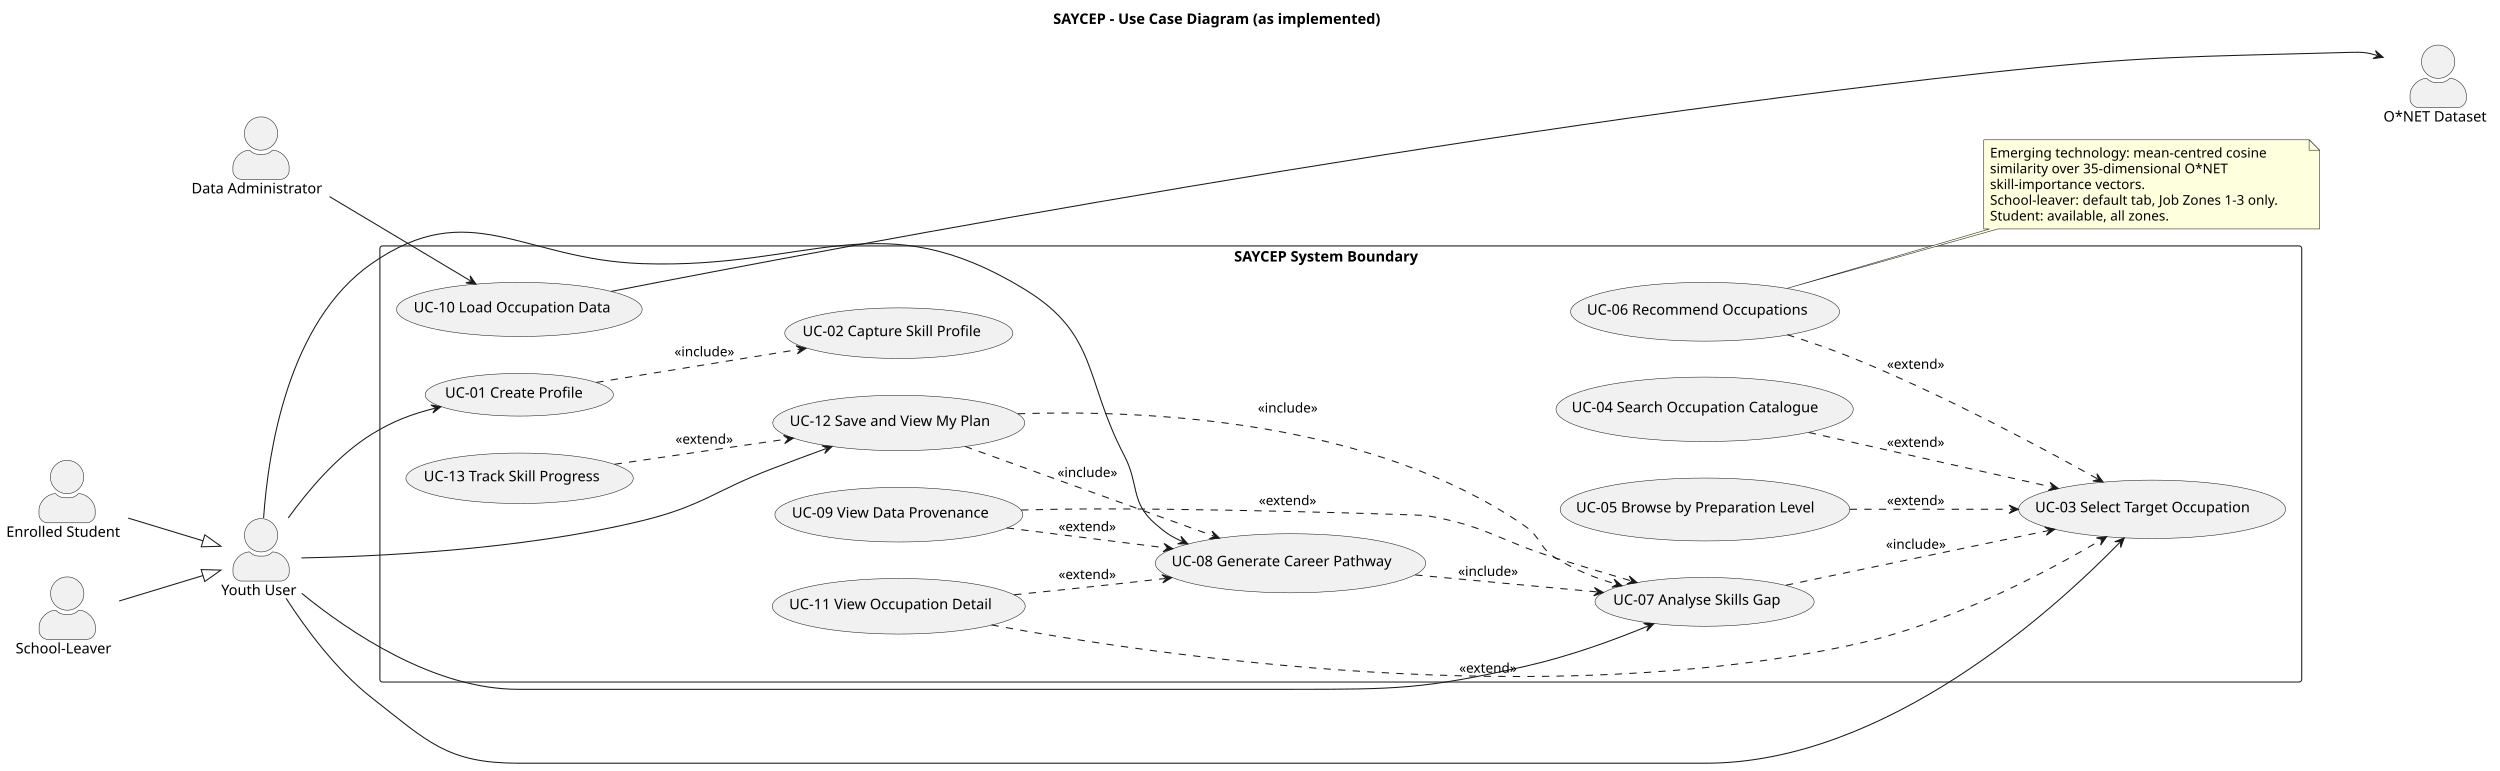
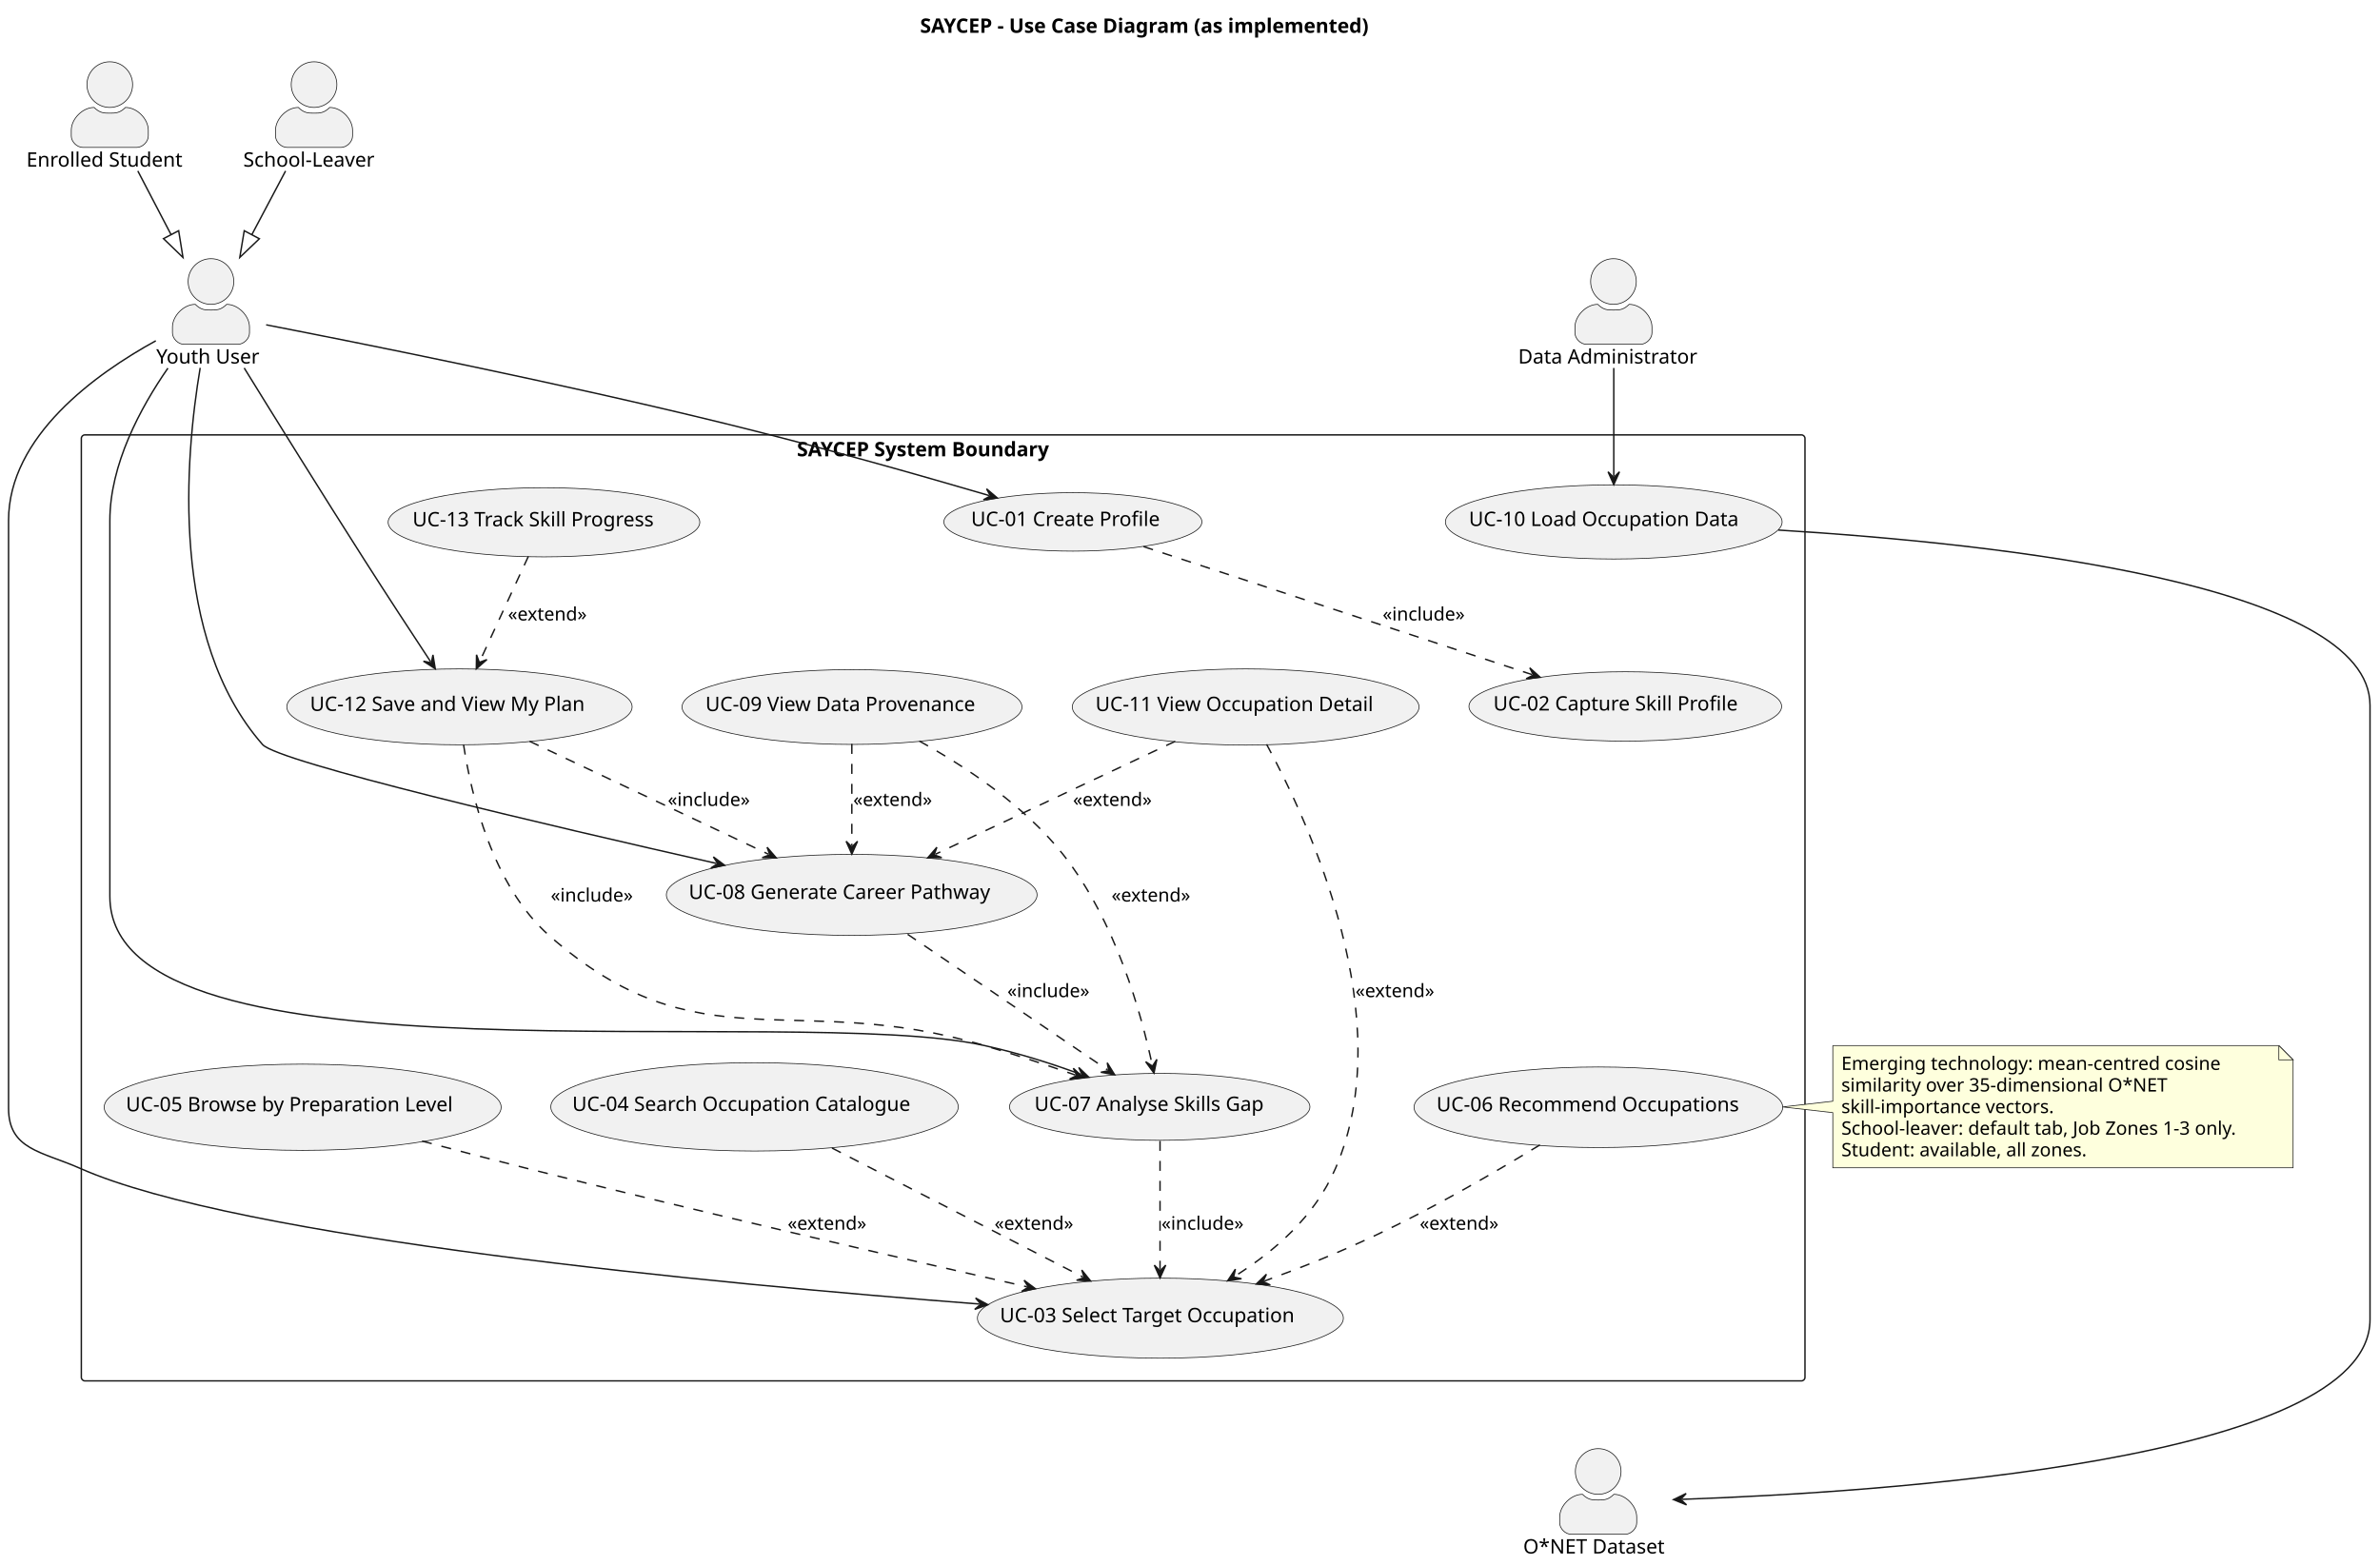
- <svg xmlns="http://www.w3.org/2000/svg" contentStyleType="text/css" height="740px" preserveAspectRatio="none" style="width:2402px;height:740px;background:#FFFFFF;" version="1.1" viewBox="0 0 2402 740" width="2402px" zoomAndPan="magnify">
+ <svg xmlns="http://www.w3.org/2000/svg" contentStyleType="text/css" height="1097px" preserveAspectRatio="none" style="width:1668px;height:1097px;background:#FFFFFF;" version="1.1" viewBox="0 0 1668 1097" width="1668px" zoomAndPan="magnify">
  <defs />
  <g>
-     <text fill="#000000" font-family="sans-serif" font-size="14" font-weight="bold" lengthAdjust="spacing" textLength="364.321" x="1011.921" y="22.995">SAYCEP - Use Case Diagram (as implemented)</text>
+     <text fill="#000000" font-family="sans-serif" font-size="14" font-weight="bold" lengthAdjust="spacing" textLength="364.321" x="644.839" y="22.995">SAYCEP - Use Case Diagram (as implemented)</text>
    <g id="cluster_SAYCEP System Boundary">
-       <rect fill="none" height="419" rx="2.5" ry="2.5" style="stroke:#181818;stroke-width:1.0;" width="1846.5" x="365" y="236.297" />
-       <text fill="#000000" font-family="sans-serif" font-size="14" font-weight="bold" lengthAdjust="spacing" textLength="204.941" x="1185.779" y="251.292">SAYCEP System Boundary</text>
+       <rect fill="none" height="663" rx="2.5" ry="2.5" style="stroke:#181818;stroke-width:1.0;" width="1208" x="57" y="304.797" />
+       <text fill="#000000" font-family="sans-serif" font-size="14" font-weight="bold" lengthAdjust="spacing" textLength="204.941" x="558.529" y="319.792">SAYCEP System Boundary</text>
    </g>
    <g id="elem_UC1">
-       <ellipse cx="498.924" cy="379.282" fill="#F1F1F1" rx="90.424" ry="20.485" style="stroke:#181818;stroke-width:0.5;" />
-       <text fill="#000000" font-family="sans-serif" font-size="14" lengthAdjust="spacing" textLength="142.7" x="427.574" y="382.128">UC-01 Create Profile</text>
+       <ellipse cx="751.924" cy="365.782" fill="#F1F1F1" rx="90.424" ry="20.485" style="stroke:#181818;stroke-width:0.5;" />
+       <text fill="#000000" font-family="sans-serif" font-size="14" lengthAdjust="spacing" textLength="142.7" x="680.574" y="368.628">UC-01 Create Profile</text>
    </g>
    <g id="elem_UC2">
-       <ellipse cx="863.575" cy="320.112" fill="#F1F1F1" rx="109.575" ry="24.315" style="stroke:#181818;stroke-width:0.5;" />
-       <text fill="#000000" font-family="sans-serif" font-size="14" lengthAdjust="spacing" textLength="184.96" x="771.095" y="322.959">UC-02 Capture Skill Profile</text>
+       <ellipse cx="1139.075" cy="495.112" fill="#F1F1F1" rx="109.575" ry="24.315" style="stroke:#181818;stroke-width:0.5;" />
+       <text fill="#000000" font-family="sans-serif" font-size="14" lengthAdjust="spacing" textLength="184.96" x="1046.595" y="497.959">UC-02 Capture Skill Profile</text>
    </g>
    <g id="elem_UC3">
-       <ellipse cx="2067.749" cy="489.347" fill="#F1F1F1" rx="128.249" ry="28.05" style="stroke:#181818;stroke-width:0.5;" />
-       <text fill="#000000" font-family="sans-serif" font-size="14" lengthAdjust="spacing" textLength="224.875" x="1955.312" y="492.193">UC-03 Select Target Occupation</text>
+       <ellipse cx="813.249" cy="923.847" fill="#F1F1F1" rx="128.249" ry="28.05" style="stroke:#181818;stroke-width:0.5;" />
+       <text fill="#000000" font-family="sans-serif" font-size="14" lengthAdjust="spacing" textLength="224.875" x="700.812" y="926.693">UC-03 Select Target Occupation</text>
    </g>
    <g id="elem_UC4">
-       <ellipse cx="1637.801" cy="393.257" fill="#F1F1F1" rx="142.801" ry="30.96" style="stroke:#181818;stroke-width:0.5;" />
-       <text fill="#000000" font-family="sans-serif" font-size="14" lengthAdjust="spacing" textLength="255.466" x="1510.068" y="396.104">UC-04 Search Occupation Catalogue</text>
+       <ellipse cx="528.801" cy="775.757" fill="#F1F1F1" rx="142.801" ry="30.96" style="stroke:#181818;stroke-width:0.5;" />
+       <text fill="#000000" font-family="sans-serif" font-size="14" lengthAdjust="spacing" textLength="255.466" x="401.068" y="778.604">UC-04 Search Occupation Catalogue</text>
    </g>
    <g id="elem_UC5">
-       <ellipse cx="1638.128" cy="489.522" fill="#F1F1F1" rx="139.128" ry="30.226" style="stroke:#181818;stroke-width:0.5;" />
-       <text fill="#000000" font-family="sans-serif" font-size="14" lengthAdjust="spacing" textLength="247.775" x="1514.24" y="492.369">UC-05 Browse by Preparation Level</text>
+       <ellipse cx="212.128" cy="776.022" fill="#F1F1F1" rx="139.128" ry="30.226" style="stroke:#181818;stroke-width:0.5;" />
+       <text fill="#000000" font-family="sans-serif" font-size="14" lengthAdjust="spacing" textLength="247.775" x="88.24" y="778.869">UC-05 Browse by Preparation Level</text>
    </g>
    <g id="elem_UC6">
-       <ellipse cx="1638.21" cy="299.539" fill="#F1F1F1" rx="129.21" ry="28.242" style="stroke:#181818;stroke-width:0.5;" />
-       <text fill="#000000" font-family="sans-serif" font-size="14" lengthAdjust="spacing" textLength="226.905" x="1524.757" y="302.385">UC-06 Recommend Occupations</text>
+       <ellipse cx="1120.21" cy="776.039" fill="#F1F1F1" rx="129.21" ry="28.242" style="stroke:#181818;stroke-width:0.5;" />
+       <text fill="#000000" font-family="sans-serif" font-size="14" lengthAdjust="spacing" textLength="226.905" x="1006.757" y="778.885">UC-06 Recommend Occupations</text>
    </g>
    <g id="elem_UC7">
-       <ellipse cx="1637.776" cy="578.252" fill="#F1F1F1" rx="105.276" ry="23.455" style="stroke:#181818;stroke-width:0.5;" />
-       <text fill="#000000" font-family="sans-serif" font-size="14" lengthAdjust="spacing" textLength="175.622" x="1549.965" y="581.099">UC-07 Analyse Skills Gap</text>
+       <ellipse cx="812.776" cy="775.752" fill="#F1F1F1" rx="105.276" ry="23.455" style="stroke:#181818;stroke-width:0.5;" />
+       <text fill="#000000" font-family="sans-serif" font-size="14" lengthAdjust="spacing" textLength="175.622" x="724.965" y="778.599">UC-07 Analyse Skills Gap</text>
    </g>
    <g id="elem_UC8">
-       <ellipse cx="1239.925" cy="541.182" fill="#F1F1F1" rx="129.925" ry="28.385" style="stroke:#181818;stroke-width:0.5;" />
-       <text fill="#000000" font-family="sans-serif" font-size="14" lengthAdjust="spacing" textLength="228.416" x="1125.717" y="544.029">UC-08 Generate Career Pathway</text>
+       <ellipse cx="596.925" cy="627.182" fill="#F1F1F1" rx="129.925" ry="28.385" style="stroke:#181818;stroke-width:0.5;" />
+       <text fill="#000000" font-family="sans-serif" font-size="14" lengthAdjust="spacing" textLength="228.416" x="482.717" y="630.029">UC-08 Generate Career Pathway</text>
    </g>
    <g id="elem_UC9">
-       <ellipse cx="863.629" cy="494.523" fill="#F1F1F1" rx="119.129" ry="26.226" style="stroke:#181818;stroke-width:0.5;" />
-       <text fill="#000000" font-family="sans-serif" font-size="14" lengthAdjust="spacing" textLength="205.495" x="760.881" y="497.369">UC-09 View Data Provenance</text>
+       <ellipse cx="597.129" cy="495.523" fill="#F1F1F1" rx="119.129" ry="26.226" style="stroke:#181818;stroke-width:0.5;" />
+       <text fill="#000000" font-family="sans-serif" font-size="14" lengthAdjust="spacing" textLength="205.495" x="494.382" y="498.369">UC-09 View Data Provenance</text>
    </g>
    <g id="elem_UC10">
-       <ellipse cx="498.994" cy="297.296" fill="#F1F1F1" rx="117.994" ry="25.999" style="stroke:#181818;stroke-width:0.5;" />
-       <text fill="#000000" font-family="sans-serif" font-size="14" lengthAdjust="spacing" textLength="203.068" x="397.459" y="300.142">UC-10 Load Occupation Data</text>
+       <ellipse cx="1130.994" cy="365.796" fill="#F1F1F1" rx="117.994" ry="25.999" style="stroke:#181818;stroke-width:0.5;" />
+       <text fill="#000000" font-family="sans-serif" font-size="14" lengthAdjust="spacing" textLength="203.068" x="1029.459" y="368.642">UC-10 Load Occupation Data</text>
    </g>
    <g id="elem_UC11">
-       <ellipse cx="863.514" cy="582.5" fill="#F1F1F1" rx="121.514" ry="26.703" style="stroke:#181818;stroke-width:0.5;" />
-       <text fill="#000000" font-family="sans-serif" font-size="14" lengthAdjust="spacing" textLength="210.581" x="758.223" y="585.346">UC-11 View Occupation Detail</text>
+       <ellipse cx="873.014" cy="495.5" fill="#F1F1F1" rx="121.514" ry="26.703" style="stroke:#181818;stroke-width:0.5;" />
+       <text fill="#000000" font-family="sans-serif" font-size="14" lengthAdjust="spacing" textLength="210.581" x="767.723" y="498.346">UC-11 View Occupation Detail</text>
    </g>
    <g id="elem_UC12">
-       <ellipse cx="863.516" cy="406.4" fill="#F1F1F1" rx="121.016" ry="26.603" style="stroke:#181818;stroke-width:0.5;" />
-       <text fill="#000000" font-family="sans-serif" font-size="14" lengthAdjust="spacing" textLength="209.522" x="758.756" y="409.247">UC-12 Save and View My Plan</text>
+       <ellipse cx="322.016" cy="495.4" fill="#F1F1F1" rx="121.016" ry="26.603" style="stroke:#181818;stroke-width:0.5;" />
+       <text fill="#000000" font-family="sans-serif" font-size="14" lengthAdjust="spacing" textLength="209.522" x="217.256" y="498.247">UC-12 Save and View My Plan</text>
    </g>
    <g id="elem_UC13">
-       <ellipse cx="499.224" cy="459.542" fill="#F1F1F1" rx="109.225" ry="24.245" style="stroke:#181818;stroke-width:0.5;" />
-       <text fill="#000000" font-family="sans-serif" font-size="14" lengthAdjust="spacing" textLength="184.201" x="407.124" y="462.389">UC-13 Track Skill Progress</text>
+       <ellipse cx="381.224" cy="366.042" fill="#F1F1F1" rx="109.225" ry="24.245" style="stroke:#181818;stroke-width:0.5;" />
+       <text fill="#000000" font-family="sans-serif" font-size="14" lengthAdjust="spacing" textLength="184.201" x="289.124" y="368.889">UC-13 Track Skill Progress</text>
    </g>
    <g id="elem_User">
-       <ellipse cx="250.856" cy="514.297" fill="#F1F1F1" rx="16" ry="16" style="stroke:#181818;stroke-width:0.5;" />
-       <path d="M250.856,534.297 C254.856,534.297 257.856,534.297 261.856,530.297 C269.856,530.297 277.856,538.297 277.856,546.297 L277.856,550.297 C277.856,554.297 273.856,558.297 269.856,558.297 L231.856,558.297 C227.856,558.297 223.856,554.297 223.856,550.297 L223.856,546.297 C223.856,538.297 231.856,530.297 239.856,530.297 C243.856,534.297 246.856,534.297 250.856,534.297 " fill="#F1F1F1" style="stroke:#181818;stroke-width:0.5;" />
-       <text fill="#000000" font-family="sans-serif" font-size="14" lengthAdjust="spacing" textLength="76.713" x="212.5" y="571.792">Youth User</text>
+       <ellipse cx="147.856" cy="197.297" fill="#F1F1F1" rx="16" ry="16" style="stroke:#181818;stroke-width:0.5;" />
+       <path d="M147.856,217.297 C151.856,217.297 154.856,217.297 158.856,213.297 C166.856,213.297 174.856,221.297 174.856,229.297 L174.856,233.297 C174.856,237.297 170.856,241.297 166.856,241.297 L128.856,241.297 C124.856,241.297 120.856,237.297 120.856,233.297 L120.856,229.297 C120.856,221.297 128.856,213.297 136.856,213.297 C140.856,217.297 143.856,217.297 147.856,217.297 " fill="#F1F1F1" style="stroke:#181818;stroke-width:0.5;" />
+       <text fill="#000000" font-family="sans-serif" font-size="14" lengthAdjust="spacing" textLength="76.713" x="109.5" y="254.792">Youth User</text>
    </g>
    <g id="elem_Student">
-       <ellipse cx="64.44" cy="458.297" fill="#F1F1F1" rx="16" ry="16" style="stroke:#181818;stroke-width:0.5;" />
-       <path d="M64.44,478.297 C68.44,478.297 71.44,478.297 75.44,474.297 C83.44,474.297 91.44,482.297 91.44,490.297 L91.44,494.297 C91.44,498.297 87.44,502.297 83.44,502.297 L45.44,502.297 C41.44,502.297 37.44,498.297 37.44,494.297 L37.44,490.297 C37.44,482.297 45.44,474.297 53.44,474.297 C57.44,478.297 60.44,478.297 64.44,478.297 " fill="#F1F1F1" style="stroke:#181818;stroke-width:0.5;" />
-       <text fill="#000000" font-family="sans-serif" font-size="14" lengthAdjust="spacing" textLength="116.881" x="6" y="515.792">Enrolled Student</text>
+       <ellipse cx="76.94" cy="59.297" fill="#F1F1F1" rx="16" ry="16" style="stroke:#181818;stroke-width:0.5;" />
+       <path d="M76.94,79.297 C80.94,79.297 83.94,79.297 87.94,75.297 C95.94,75.297 103.94,83.297 103.94,91.297 L103.94,95.297 C103.94,99.297 99.94,103.297 95.94,103.297 L57.94,103.297 C53.94,103.297 49.94,99.297 49.94,95.297 L49.94,91.297 C49.94,83.297 57.94,75.297 65.94,75.297 C69.94,79.297 72.94,79.297 76.94,79.297 " fill="#F1F1F1" style="stroke:#181818;stroke-width:0.5;" />
+       <text fill="#000000" font-family="sans-serif" font-size="14" lengthAdjust="spacing" textLength="116.881" x="18.5" y="116.792">Enrolled Student</text>
    </g>
    <g id="elem_Leaver">
-       <ellipse cx="64.588" cy="570.297" fill="#F1F1F1" rx="16" ry="16" style="stroke:#181818;stroke-width:0.5;" />
-       <path d="M64.588,590.297 C68.588,590.297 71.588,590.297 75.588,586.297 C83.588,586.297 91.588,594.297 91.588,602.297 L91.588,606.297 C91.588,610.297 87.588,614.297 83.588,614.297 L45.588,614.297 C41.588,614.297 37.588,610.297 37.588,606.297 L37.588,602.297 C37.588,594.297 45.588,586.297 53.588,586.297 C57.588,590.297 60.588,590.297 64.588,590.297 " fill="#F1F1F1" style="stroke:#181818;stroke-width:0.5;" />
-       <text fill="#000000" font-family="sans-serif" font-size="14" lengthAdjust="spacing" textLength="99.176" x="15" y="627.792">School-Leaver</text>
+       <ellipse cx="220.088" cy="59.297" fill="#F1F1F1" rx="16" ry="16" style="stroke:#181818;stroke-width:0.5;" />
+       <path d="M220.088,79.297 C224.088,79.297 227.088,79.297 231.088,75.297 C239.088,75.297 247.088,83.297 247.088,91.297 L247.088,95.297 C247.088,99.297 243.088,103.297 239.088,103.297 L201.088,103.297 C197.088,103.297 193.088,99.297 193.088,95.297 L193.088,91.297 C193.088,83.297 201.088,75.297 209.088,75.297 C213.088,79.297 216.088,79.297 220.088,79.297 " fill="#F1F1F1" style="stroke:#181818;stroke-width:0.5;" />
+       <text fill="#000000" font-family="sans-serif" font-size="14" lengthAdjust="spacing" textLength="99.176" x="170.5" y="116.792">School-Leaver</text>
    </g>
    <g id="elem_Admin">
-       <ellipse cx="250.78" cy="128.297" fill="#F1F1F1" rx="16" ry="16" style="stroke:#181818;stroke-width:0.5;" />
-       <path d="M250.78,148.297 C254.78,148.297 257.78,148.297 261.78,144.297 C269.78,144.297 277.78,152.297 277.78,160.297 L277.78,164.297 C277.78,168.297 273.78,172.297 269.78,172.297 L231.78,172.297 C227.78,172.297 223.78,168.297 223.78,164.297 L223.78,160.297 C223.78,152.297 231.78,144.297 239.78,144.297 C243.78,148.297 246.78,148.297 250.78,148.297 " fill="#F1F1F1" style="stroke:#181818;stroke-width:0.5;" />
-       <text fill="#000000" font-family="sans-serif" font-size="14" lengthAdjust="spacing" textLength="133.56" x="184" y="185.792">Data Administrator</text>
+       <ellipse cx="1130.78" cy="197.297" fill="#F1F1F1" rx="16" ry="16" style="stroke:#181818;stroke-width:0.5;" />
+       <path d="M1130.78,217.297 C1134.78,217.297 1137.78,217.297 1141.78,213.297 C1149.78,213.297 1157.78,221.297 1157.78,229.297 L1157.78,233.297 C1157.78,237.297 1153.78,241.297 1149.78,241.297 L1111.78,241.297 C1107.78,241.297 1103.78,237.297 1103.78,233.297 L1103.78,229.297 C1103.78,221.297 1111.78,213.297 1119.78,213.297 C1123.78,217.297 1126.78,217.297 1130.78,217.297 " fill="#F1F1F1" style="stroke:#181818;stroke-width:0.5;" />
+       <text fill="#000000" font-family="sans-serif" font-size="14" lengthAdjust="spacing" textLength="133.56" x="1064" y="254.792">Data Administrator</text>
    </g>
    <g id="elem_ONET">
-       <ellipse cx="2342.582" cy="59.297" fill="#F1F1F1" rx="16" ry="16" style="stroke:#181818;stroke-width:0.5;" />
-       <path d="M2342.582,79.297 C2346.582,79.297 2349.582,79.297 2353.582,75.297 C2361.582,75.297 2369.582,83.297 2369.582,91.297 L2369.582,95.297 C2369.582,99.297 2365.582,103.297 2361.582,103.297 L2323.582,103.297 C2319.582,103.297 2315.582,99.297 2315.582,95.297 L2315.582,91.297 C2315.582,83.297 2323.582,75.297 2331.582,75.297 C2335.582,79.297 2338.582,79.297 2342.582,79.297 " fill="#F1F1F1" style="stroke:#181818;stroke-width:0.5;" />
-       <text fill="#000000" font-family="sans-serif" font-size="14" lengthAdjust="spacing" textLength="105.164" x="2290" y="116.792">O*NET Dataset</text>
+       <ellipse cx="1120.082" cy="1031.297" fill="#F1F1F1" rx="16" ry="16" style="stroke:#181818;stroke-width:0.5;" />
+       <path d="M1120.082,1051.297 C1124.082,1051.297 1127.082,1051.297 1131.082,1047.297 C1139.082,1047.297 1147.082,1055.297 1147.082,1063.297 L1147.082,1067.297 C1147.082,1071.297 1143.082,1075.297 1139.082,1075.297 L1101.082,1075.297 C1097.082,1075.297 1093.082,1071.297 1093.082,1067.297 L1093.082,1063.297 C1093.082,1055.297 1101.082,1047.297 1109.082,1047.297 C1113.082,1051.297 1116.082,1051.297 1120.082,1051.297 " fill="#F1F1F1" style="stroke:#181818;stroke-width:0.5;" />
+       <text fill="#000000" font-family="sans-serif" font-size="14" lengthAdjust="spacing" textLength="105.164" x="1067.5" y="1088.792">O*NET Dataset</text>
    </g>
    <g id="elem_GMN45">
-       <path d="M1906,134.297 L1906,219.961 A0,0 0 0 0 1906,219.961 L1911.58,219.961 L1716.91,277.067 L1919.58,219.961 L2228.596,219.961 A0,0 0 0 0 2228.596,219.961 L2228.596,144.297 L2218.596,134.297 L1906,134.297 A0,0 0 0 0 1906,134.297 " fill="#FEFFDD" style="stroke:#181818;stroke-width:0.5;" />
-       <path d="M2218.596,134.297 L2218.596,144.297 L2228.596,144.297 L2218.596,134.297 " fill="#FEFFDD" style="stroke:#181818;stroke-width:0.5;" />
-       <text fill="#000000" font-family="sans-serif" font-size="13" lengthAdjust="spacing" textLength="284.896" x="1912" y="151.364">Emerging technology: mean-centred cosine</text>
-       <text fill="#000000" font-family="sans-serif" font-size="13" lengthAdjust="spacing" textLength="244.137" x="1912" y="166.497">similarity over 35-dimensional O*NET</text>
-       <text fill="#000000" font-family="sans-serif" font-size="13" lengthAdjust="spacing" textLength="160.374" x="1912" y="181.629">skill-importance vectors.</text>
-       <text fill="#000000" font-family="sans-serif" font-size="13" lengthAdjust="spacing" textLength="301.596" x="1912" y="196.762">School-leaver: default tab, Job Zones 1-3 only.</text>
-       <text fill="#000000" font-family="sans-serif" font-size="13" lengthAdjust="spacing" textLength="187.872" x="1912" y="211.895">Student: available, all zones.</text>
+       <path d="M1284.5,732.797 L1284.5,771.797 L1249.25,775.797 L1284.5,779.797 L1284.5,818.461 A0,0 0 0 0 1284.5,818.461 L1607.096,818.461 A0,0 0 0 0 1607.096,818.461 L1607.096,742.797 L1597.096,732.797 L1284.5,732.797 A0,0 0 0 0 1284.5,732.797 " fill="#FEFFDD" style="stroke:#181818;stroke-width:0.5;" />
+       <path d="M1597.096,732.797 L1597.096,742.797 L1607.096,742.797 L1597.096,732.797 " fill="#FEFFDD" style="stroke:#181818;stroke-width:0.5;" />
+       <text fill="#000000" font-family="sans-serif" font-size="13" lengthAdjust="spacing" textLength="284.896" x="1290.5" y="749.864">Emerging technology: mean-centred cosine</text>
+       <text fill="#000000" font-family="sans-serif" font-size="13" lengthAdjust="spacing" textLength="244.137" x="1290.5" y="764.997">similarity over 35-dimensional O*NET</text>
+       <text fill="#000000" font-family="sans-serif" font-size="13" lengthAdjust="spacing" textLength="160.374" x="1290.5" y="780.129">skill-importance vectors.</text>
+       <text fill="#000000" font-family="sans-serif" font-size="13" lengthAdjust="spacing" textLength="301.596" x="1290.5" y="795.262">School-leaver: default tab, Job Zones 1-3 only.</text>
+       <text fill="#000000" font-family="sans-serif" font-size="13" lengthAdjust="spacing" textLength="187.872" x="1290.5" y="810.395">Student: available, all zones.</text>
    </g>
    <g id="link_Student_User">
-       <path d="M123.12,497.787 C152.19,506.607 169.416,511.838 195.076,519.628 " fill="none" id="Student-to-User" style="stroke:#181818;stroke-width:1.0;" />
-       <polygon fill="none" points="212.3,524.857,196.819,513.887,193.333,525.369,212.3,524.857" style="stroke:#181818;stroke-width:1.0;" />
+       <path d="M96.59,119.817 C106.44,138.687 110.018,145.551 119.898,164.471 " fill="none" id="Student-to-User" style="stroke:#181818;stroke-width:1.0;" />
+       <polygon fill="none" points="128.23,180.427,125.217,161.694,114.579,167.249,128.23,180.427" style="stroke:#181818;stroke-width:1.0;" />
    </g>
    <g id="link_Leaver_User">
-       <path d="M114.46,577.437 C145.1,568.137 166.757,561.568 195.007,552.988 " fill="none" id="Leaver-to-User" style="stroke:#181818;stroke-width:1.0;" />
-       <polygon fill="none" points="212.23,547.757,193.263,547.247,196.75,558.729,212.23,547.757" style="stroke:#181818;stroke-width:1.0;" />
+       <path d="M200.14,119.817 C190.15,138.687 186.494,145.6 176.474,164.52 " fill="none" id="Leaver-to-User" style="stroke:#181818;stroke-width:1.0;" />
+       <polygon fill="none" points="168.05,180.427,181.777,167.328,171.172,161.712,168.05,180.427" style="stroke:#181818;stroke-width:1.0;" />
    </g>
    <g id="link_User_UC1">
-       <path d="M276.95,497.667 C295.9,471.327 324.23,437.637 357,417.297 C377.03,404.867 395.301,397.91 417.851,392.24 " fill="none" id="User-to-UC1" style="stroke:#181818;stroke-width:1.0;" />
-       <polygon fill="#181818" points="423.67,390.777,413.966,389.092,418.821,391.996,415.917,396.851,423.67,390.777" style="stroke:#181818;stroke-width:1.0;" />
+       <path d="M186.54,227.667 C252.61,240.487 391.65,268.247 508,296.797 C574.2,313.037 643.922,332.849 693.182,347.289 " fill="none" id="User-to-UC1" style="stroke:#181818;stroke-width:1.0;" />
+       <polygon fill="#181818" points="698.94,348.977,691.429,342.607,694.142,347.57,689.178,350.284,698.94,348.977" style="stroke:#181818;stroke-width:1.0;" />
    </g>
    <g id="link_User_UC3">
-       <path d="M274.86,574.847 C293.83,604.157 323.11,643.827 357,670.297 C411.09,712.547 429.36,733.297 498,733.297 C498,733.297 498,733.297 1639,733.297 C1812.05,733.297 1974.634,584.925 2036.774,521.115 " fill="none" id="User-to-UC3" style="stroke:#181818;stroke-width:1.0;" />
-       <polygon fill="#181818" points="2040.96,516.817,2031.815,520.474,2037.472,520.399,2037.547,526.055,2040.96,516.817" style="stroke:#181818;stroke-width:1.0;" />
+       <path d="M109.2,238.837 C67.15,261.937 6,305.707 6,364.797 C6,364.797 6,364.797 6,776.797 C6,805.817 29.47,807.027 56,818.797 C167.33,868.197 502.438,899.776 686.408,913.946 " fill="none" id="User-to-UC3" style="stroke:#181818;stroke-width:1.0;" />
+       <polygon fill="#181818" points="692.39,914.407,683.724,909.727,687.405,914.023,683.109,917.704,692.39,914.407" style="stroke:#181818;stroke-width:1.0;" />
    </g>
    <g id="link_User_UC7">
-       <path d="M289.83,570.067 C335.67,607.387 416.91,662.297 498,662.297 C498,662.297 498,662.297 1241,662.297 C1341.03,662.297 1367.42,662.317 1465,640.297 C1508.04,630.587 1549.497,615.41 1583.477,601.5 " fill="none" id="User-to-UC7" style="stroke:#181818;stroke-width:1.0;" />
-       <polygon fill="#181818" points="1589.03,599.227,1579.186,598.935,1584.403,601.121,1582.216,606.338,1589.03,599.227" style="stroke:#181818;stroke-width:1.0;" />
+       <path d="M117.68,258.017 C98.39,285.837 77,325.527 77,364.797 C77,364.797 77,364.797 77,628.297 C77,766.487 555.14,702.657 690,732.797 C714.55,738.287 735.413,744.903 757.503,752.952 " fill="none" id="User-to-UC7" style="stroke:#181818;stroke-width:1.0;" />
+       <polygon fill="#181818" points="763.14,755.007,756.054,748.167,758.442,753.295,753.314,755.684,763.14,755.007" style="stroke:#181818;stroke-width:1.0;" />
    </g>
    <g id="link_User_UC8">
-       <path d="M253.26,497.647 C257.66,434.137 276.66,309.177 357,253.297 C451.86,187.307 501.51,249.377 617,253.297 C780.84,258.857 845.25,192.607 985,278.297 C1055.18,321.327 1041.8,364.377 1080,437.297 C1094.95,465.837 1085.68,482.167 1110,503.297 C1119.16,511.257 1124.437,515.143 1135.767,520.123 " fill="none" id="User-to-UC8" style="stroke:#181818;stroke-width:1.0;" />
-       <polygon fill="#181818" points="1141.26,522.537,1134.63,515.254,1136.683,520.525,1131.411,522.577,1141.26,522.537" style="stroke:#181818;stroke-width:1.0;" />
+       <path d="M140.3,257.807 C129.74,320.667 118.85,447.647 184,521.797 C194.85,534.137 383.888,578.404 502.018,605.114 " fill="none" id="User-to-UC8" style="stroke:#181818;stroke-width:1.0;" />
+       <polygon fill="#181818" points="507.87,606.437,499.974,600.551,502.993,605.334,498.209,608.354,507.87,606.437" style="stroke:#181818;stroke-width:1.0;" />
    </g>
    <g id="link_User_UC12">
-       <path d="M289.63,536.057 C356.48,534.877 499.93,528.877 617,500.297 C675.13,486.107 686.11,471.677 742,450.297 C760.62,443.177 775.313,437.713 793.873,430.943 " fill="none" id="User-to-UC12" style="stroke:#181818;stroke-width:1.0;" />
-       <polygon fill="#181818" points="799.51,428.887,789.684,428.213,794.813,430.6,792.426,435.729,799.51,428.887" style="stroke:#181818;stroke-width:1.0;" />
+       <path d="M171.15,257.907 C192.67,292.757 225.72,345.957 255,391.797 C271.82,418.137 288.117,443.018 301.747,463.688 " fill="none" id="User-to-UC12" style="stroke:#181818;stroke-width:1.0;" />
+       <polygon fill="#181818" points="305.05,468.697,303.435,458.981,302.298,464.523,296.756,463.385,305.05,468.697" style="stroke:#181818;stroke-width:1.0;" />
    </g>
    <g id="link_Admin_UC10">
-       <path d="M316.63,188.917 C361.19,215.547 413.9,247.039 452.15,269.899 " fill="none" id="Admin-to-UC10" style="stroke:#181818;stroke-width:1.0;" />
-       <polygon fill="#181818" points="457.3,272.977,451.627,264.926,453.008,270.412,447.522,271.793,457.3,272.977" style="stroke:#181818;stroke-width:1.0;" />
+       <path d="M1131,257.887 C1131,283.637 1131,311.097 1131,333.667 " fill="none" id="Admin-to-UC10" style="stroke:#181818;stroke-width:1.0;" />
+       <polygon fill="#181818" points="1131,339.667,1135,330.667,1131,334.667,1127,330.667,1131,339.667" style="stroke:#181818;stroke-width:1.0;" />
    </g>
    <g id="link_UC1_UC2">
-       <path d="M572.92,367.427 C631.02,357.977 706.648,345.661 768.408,335.611 " fill="none" id="UC1-to-UC2" style="stroke:#181818;stroke-width:1.0;stroke-dasharray:7.0,7.0;" />
-       <polygon fill="#181818" points="774.33,334.647,764.804,332.144,769.395,335.45,766.089,340.041,774.33,334.647" style="stroke:#181818;stroke-width:1.0;" />
-       <text fill="#000000" font-family="sans-serif" font-size="13" lengthAdjust="spacing" textLength="63.007" x="648" y="342.364">«include»</text>
+       <path d="M801.41,383.077 C872.42,406.467 997.471,447.669 1073.731,472.799 " fill="none" id="UC1-to-UC2" style="stroke:#181818;stroke-width:1.0;stroke-dasharray:7.0,7.0;" />
+       <polygon fill="#181818" points="1079.43,474.677,1072.134,468.061,1074.681,473.112,1069.63,475.659,1079.43,474.677" style="stroke:#181818;stroke-width:1.0;" />
+       <text fill="#000000" font-family="sans-serif" font-size="13" lengthAdjust="spacing" textLength="63.007" x="969" y="434.864">«include»</text>
    </g>
    <g id="link_UC4_UC3">
-       <path d="M1737.88,415.507 C1810.27,431.757 1901.796,452.312 1971.726,468.012 " fill="none" id="UC4-to-UC3" style="stroke:#181818;stroke-width:1.0;stroke-dasharray:7.0,7.0;" />
-       <polygon fill="#181818" points="1977.58,469.327,1969.675,463.452,1972.701,468.232,1967.922,471.258,1977.58,469.327" style="stroke:#181818;stroke-width:1.0;" />
-       <text fill="#000000" font-family="sans-serif" font-size="13" lengthAdjust="spacing" textLength="61.185" x="1813" y="429.364">«extend»</text>
+       <path d="M583.09,804.607 C635.39,831.487 708.594,869.124 758.994,895.034 " fill="none" id="UC4-to-UC3" style="stroke:#181818;stroke-width:1.0;stroke-dasharray:7.0,7.0;" />
+       <polygon fill="#181818" points="764.33,897.777,758.155,890.105,759.883,895.491,754.497,897.219,764.33,897.777" style="stroke:#181818;stroke-width:1.0;" />
+       <text fill="#000000" font-family="sans-serif" font-size="13" lengthAdjust="spacing" textLength="61.185" x="697" y="861.864">«extend»</text>
    </g>
    <g id="link_UC5_UC3">
-       <path d="M1777.21,489.297 C1829.29,489.297 1882.24,489.297 1933.27,489.297 " fill="none" id="UC5-to-UC3" style="stroke:#181818;stroke-width:1.0;stroke-dasharray:7.0,7.0;" />
-       <polygon fill="#181818" points="1939.27,489.297,1930.27,485.297,1934.27,489.297,1930.27,493.297,1939.27,489.297" style="stroke:#181818;stroke-width:1.0;" />
-       <text fill="#000000" font-family="sans-serif" font-size="13" lengthAdjust="spacing" textLength="61.185" x="1813" y="485.364">«extend»</text>
+       <path d="M295.8,799.737 C319.43,806.057 345.19,812.827 369,818.797 C492.44,849.757 630.078,881.52 719.759,901.85 " fill="none" id="UC5-to-UC3" style="stroke:#181818;stroke-width:1.0;stroke-dasharray:7.0,7.0;" />
+       <polygon fill="#181818" points="725.61,903.177,717.717,897.286,720.734,902.071,715.948,905.088,725.61,903.177" style="stroke:#181818;stroke-width:1.0;" />
+       <text fill="#000000" font-family="sans-serif" font-size="13" lengthAdjust="spacing" textLength="61.185" x="552" y="861.864">«extend»</text>
    </g>
    <g id="link_UC6_UC3">
-       <path d="M1717.2,321.567 C1738.17,328.217 1760.66,335.977 1781,344.297 C1868.21,379.987 1959.854,429.047 2015.374,460.117 " fill="none" id="UC6-to-UC3" style="stroke:#181818;stroke-width:1.0;stroke-dasharray:7.0,7.0;" />
-       <polygon fill="#181818" points="2020.61,463.047,2014.71,455.161,2016.247,460.605,2010.803,462.142,2020.61,463.047" style="stroke:#181818;stroke-width:1.0;" />
-       <text fill="#000000" font-family="sans-serif" font-size="13" lengthAdjust="spacing" textLength="61.185" x="1813" y="354.364">«extend»</text>
+       <path d="M1079.23,802.417 C1048.3,821.267 1004.35,846.817 964,865.797 C937.25,878.377 912.538,888.223 886.107,897.853 " fill="none" id="UC6-to-UC3" style="stroke:#181818;stroke-width:1.0;stroke-dasharray:7.0,7.0;" />
+       <polygon fill="#181818" points="880.47,899.907,890.295,900.584,885.168,898.195,887.557,893.067,880.47,899.907" style="stroke:#181818;stroke-width:1.0;" />
+       <text fill="#000000" font-family="sans-serif" font-size="13" lengthAdjust="spacing" textLength="61.185" x="995" y="861.864">«extend»</text>
    </g>
    <g id="link_UC7_UC3">
-       <path d="M1715.92,562.287 C1788.4,547.197 1891.216,525.79 1968.326,509.73 " fill="none" id="UC7-to-UC3" style="stroke:#181818;stroke-width:1.0;stroke-dasharray:7.0,7.0;" />
-       <polygon fill="#181818" points="1974.2,508.507,1964.573,506.426,1969.305,509.526,1966.205,514.258,1974.2,508.507" style="stroke:#181818;stroke-width:1.0;" />
-       <text fill="#000000" font-family="sans-serif" font-size="13" lengthAdjust="spacing" textLength="63.007" x="1812" y="527.364">«include»</text>
+       <path d="M813,799.607 C813,825.597 813,862.027 813,889.677 " fill="none" id="UC7-to-UC3" style="stroke:#181818;stroke-width:1.0;stroke-dasharray:7.0,7.0;" />
+       <polygon fill="#181818" points="813,895.677,817,886.677,813,890.677,809,886.677,813,895.677" style="stroke:#181818;stroke-width:1.0;" />
+       <text fill="#000000" font-family="sans-serif" font-size="13" lengthAdjust="spacing" textLength="63.007" x="814" y="861.864">«include»</text>
    </g>
    <g id="link_UC8_UC7">
-       <path d="M1359.81,552.397 C1417.57,557.797 1480.106,563.639 1534.566,568.729 " fill="none" id="UC8-to-UC7" style="stroke:#181818;stroke-width:1.0;stroke-dasharray:7.0,7.0;" />
-       <polygon fill="#181818" points="1540.54,569.287,1531.951,564.467,1535.562,568.822,1531.207,572.432,1540.54,569.287" style="stroke:#181818;stroke-width:1.0;" />
-       <text fill="#000000" font-family="sans-serif" font-size="13" lengthAdjust="spacing" textLength="63.007" x="1401" y="553.364">«include»</text>
+       <path d="M636.12,654.827 C677.69,683.027 737.685,723.709 776.235,749.859 " fill="none" id="UC8-to-UC7" style="stroke:#181818;stroke-width:1.0;stroke-dasharray:7.0,7.0;" />
+       <polygon fill="#181818" points="781.2,753.227,775.997,744.864,777.062,750.42,771.506,751.485,781.2,753.227" style="stroke:#181818;stroke-width:1.0;" />
+       <text fill="#000000" font-family="sans-serif" font-size="13" lengthAdjust="spacing" textLength="63.007" x="706" y="698.864">«include»</text>
    </g>
    <g id="link_UC9_UC7">
-       <path d="M981.16,490.037 C992.59,489.737 1004.02,489.477 1015,489.297 C1136.89,487.277 1367.45,494.857 1370,495.297 C1427.64,505.117 1439.18,518.897 1495,536.297 C1520.4,544.217 1542.713,550.906 1567.153,558.086 " fill="none" id="UC9-to-UC7" style="stroke:#181818;stroke-width:1.0;stroke-dasharray:7.0,7.0;" />
-       <polygon fill="#181818" points="1572.91,559.777,1565.402,553.402,1568.113,558.367,1563.147,561.078,1572.91,559.777" style="stroke:#181818;stroke-width:1.0;" />
-       <text fill="#000000" font-family="sans-serif" font-size="13" lengthAdjust="spacing" textLength="61.185" x="1209.5" y="485.364">«extend»</text>
+       <path d="M644.3,519.377 C676.51,537.177 718.03,564.537 745,598.797 C782.28,646.157 799.846,710.489 807.486,746.229 " fill="none" id="UC9-to-UC7" style="stroke:#181818;stroke-width:1.0;stroke-dasharray:7.0,7.0;" />
+       <polygon fill="#181818" points="808.74,752.097,810.77,742.46,807.695,747.207,802.947,744.132,808.74,752.097" style="stroke:#181818;stroke-width:1.0;" />
+       <text fill="#000000" font-family="sans-serif" font-size="13" lengthAdjust="spacing" textLength="61.185" x="779" y="631.864">«extend»</text>
    </g>
    <g id="link_UC9_UC8">
-       <path d="M967.33,507.207 C1016.81,513.407 1070.277,520.119 1120.917,526.479 " fill="none" id="UC9-to-UC8" style="stroke:#181818;stroke-width:1.0;stroke-dasharray:7.0,7.0;" />
-       <polygon fill="#181818" points="1126.87,527.227,1118.439,522.136,1121.909,526.604,1117.442,530.074,1126.87,527.227" style="stroke:#181818;stroke-width:1.0;" />
-       <text fill="#000000" font-family="sans-serif" font-size="13" lengthAdjust="spacing" textLength="61.185" x="1017" y="510.364">«extend»</text>
+       <path d="M597,521.367 C597,543.497 597,569.717 597,592.607 " fill="none" id="UC9-to-UC8" style="stroke:#181818;stroke-width:1.0;stroke-dasharray:7.0,7.0;" />
+       <polygon fill="#181818" points="597,598.607,601,589.607,597,593.607,593,589.607,597,598.607" style="stroke:#181818;stroke-width:1.0;" />
+       <text fill="#000000" font-family="sans-serif" font-size="13" lengthAdjust="spacing" textLength="61.185" x="598" y="564.864">«extend»</text>
    </g>
    <g id="link_UC11_UC3">
-       <path d="M952.64,600.417 C1117.5,631.107 1482.79,683.997 1781,619.297 C1872.55,599.437 1964.792,550.625 2018.862,518.735 " fill="none" id="UC11-to-UC3" style="stroke:#181818;stroke-width:1.0;stroke-dasharray:7.0,7.0;" />
-       <polygon fill="#181818" points="2024.03,515.687,2014.246,516.814,2019.723,518.227,2018.31,523.704,2024.03,515.687" style="stroke:#181818;stroke-width:1.0;" />
-       <text fill="#000000" font-family="sans-serif" font-size="13" lengthAdjust="spacing" textLength="61.185" x="1402" y="646.364">«extend»</text>
+       <path d="M887.68,521.647 C918,577.517 981.06,714.597 936,818.797 C921.18,853.067 893.433,876.658 865.423,894.467 " fill="none" id="UC11-to-UC3" style="stroke:#181818;stroke-width:1.0;stroke-dasharray:7.0,7.0;" />
+       <polygon fill="#181818" points="860.36,897.687,870.101,896.233,864.579,895.004,865.808,889.482,860.36,897.687" style="stroke:#181818;stroke-width:1.0;" />
+       <text fill="#000000" font-family="sans-serif" font-size="13" lengthAdjust="spacing" textLength="61.185" x="950" y="698.864">«extend»</text>
    </g>
    <g id="link_UC11_UC8">
-       <path d="M974.45,571.437 C1008.31,567.997 1045.7,564.097 1080,560.297 C1094.78,558.657 1104.371,557.576 1119.721,555.776 " fill="none" id="UC11-to-UC8" style="stroke:#181818;stroke-width:1.0;stroke-dasharray:7.0,7.0;" />
-       <polygon fill="#181818" points="1125.68,555.077,1116.275,552.152,1120.714,555.659,1117.207,560.098,1125.68,555.077" style="stroke:#181818;stroke-width:1.0;" />
-       <text fill="#000000" font-family="sans-serif" font-size="13" lengthAdjust="spacing" textLength="61.185" x="1017" y="556.364">«extend»</text>
+       <path d="M823.66,519.537 C774.81,542.547 705.708,575.09 655.578,598.7 " fill="none" id="UC11-to-UC8" style="stroke:#181818;stroke-width:1.0;stroke-dasharray:7.0,7.0;" />
+       <polygon fill="#181818" points="650.15,601.257,659.996,601.041,654.673,599.126,656.588,593.803,650.15,601.257" style="stroke:#181818;stroke-width:1.0;" />
+       <text fill="#000000" font-family="sans-serif" font-size="13" lengthAdjust="spacing" textLength="61.185" x="752" y="564.864">«extend»</text>
    </g>
    <g id="link_UC12_UC7">
-       <path d="M977.97,397.537 C1107.25,393.357 1319.39,404.697 1465,505.297 C1480.77,516.197 1478.6,526.367 1495,536.297 C1514.24,547.957 1531.159,554.87 1552.669,561.13 " fill="none" id="UC12-to-UC7" style="stroke:#181818;stroke-width:1.0;stroke-dasharray:7.0,7.0;" />
-       <polygon fill="#181818" points="1558.43,562.807,1550.906,556.451,1553.629,561.41,1548.671,564.133,1558.43,562.807" style="stroke:#181818;stroke-width:1.0;" />
-       <text fill="#000000" font-family="sans-serif" font-size="13" lengthAdjust="spacing" textLength="63.007" x="1208.5" y="396.364">«include»</text>
+       <path d="M324.89,521.957 C330.28,557.367 345.19,620.817 385,655.797 C490.02,748.087 555.96,693.067 690,732.797 C712.93,739.597 732.293,745.994 753.754,753.464 " fill="none" id="UC12-to-UC7" style="stroke:#181818;stroke-width:1.0;stroke-dasharray:7.0,7.0;" />
+       <polygon fill="#181818" points="759.42,755.437,752.235,748.701,754.698,753.793,749.605,756.256,759.42,755.437" style="stroke:#181818;stroke-width:1.0;" />
+       <text fill="#000000" font-family="sans-serif" font-size="13" lengthAdjust="spacing" textLength="63.007" x="386" y="631.864">«include»</text>
    </g>
    <g id="link_UC12_UC8">
-       <path d="M927.18,428.897 C994.86,453.287 1096.615,489.973 1166.035,514.992 " fill="none" id="UC12-to-UC8" style="stroke:#181818;stroke-width:1.0;stroke-dasharray:7.0,7.0;" />
-       <polygon fill="#181818" points="1171.68,517.027,1164.569,510.212,1166.976,515.332,1161.857,517.738,1171.68,517.027" style="stroke:#181818;stroke-width:1.0;" />
-       <text fill="#000000" font-family="sans-serif" font-size="13" lengthAdjust="spacing" textLength="63.007" x="1016" y="458.364">«include»</text>
+       <path d="M371.16,519.537 C419.83,542.547 488.676,575.082 538.616,598.692 " fill="none" id="UC12-to-UC8" style="stroke:#181818;stroke-width:1.0;stroke-dasharray:7.0,7.0;" />
+       <polygon fill="#181818" points="544.04,601.257,537.613,593.794,539.52,599.12,534.194,601.026,544.04,601.257" style="stroke:#181818;stroke-width:1.0;" />
+       <text fill="#000000" font-family="sans-serif" font-size="13" lengthAdjust="spacing" textLength="63.007" x="468" y="564.864">«include»</text>
    </g>
    <g id="link_UC13_UC12">
-       <path d="M590.54,446.057 C642.76,438.427 702.573,429.675 756.343,421.815 " fill="none" id="UC13-to-UC12" style="stroke:#181818;stroke-width:1.0;stroke-dasharray:7.0,7.0;" />
-       <polygon fill="#181818" points="762.28,420.947,752.796,418.291,757.333,421.67,753.953,426.207,762.28,420.947" style="stroke:#181818;stroke-width:1.0;" />
-       <text fill="#000000" font-family="sans-serif" font-size="13" lengthAdjust="spacing" textLength="61.185" x="649" y="426.364">«extend»</text>
+       <path d="M370.32,389.887 C360.02,412.137 346.999,440.272 336.339,463.312 " fill="none" id="UC13-to-UC12" style="stroke:#181818;stroke-width:1.0;stroke-dasharray:7.0,7.0;" />
+       <polygon fill="#181818" points="333.82,468.757,341.229,462.268,335.92,464.219,333.969,458.909,333.82,468.757" style="stroke:#181818;stroke-width:1.0;" />
+       <text fill="#000000" font-family="sans-serif" font-size="13" lengthAdjust="spacing" textLength="61.185" x="356" y="434.864">«extend»</text>
    </g>
    <g id="link_UC10_ONET">
-       <path d="M587.18,279.987 C807.27,237.007 1403.63,124.937 1906,70.297 C2062.22,53.307 2101.92,54.747 2259,50.297 C2269.25,50.007 2274.047,50.226 2284.017,53.306 " fill="none" id="UC10-to-ONET" style="stroke:#181818;stroke-width:1.0;" />
-       <polygon fill="#181818" points="2289.75,55.077,2282.332,48.599,2284.973,53.601,2279.97,56.242,2289.75,55.077" style="stroke:#181818;stroke-width:1.0;" />
+       <path d="M1246.33,371.497 C1402.24,381.047 1661,409.657 1661,494.297 C1661,494.297 1661,494.297 1661,924.797 C1661,1024.427 1314.986,1046.079 1178.856,1050.809 " fill="none" id="UC10-to-ONET" style="stroke:#181818;stroke-width:1.0;" />
+       <polygon fill="#181818" points="1172.86,1051.017,1181.994,1054.702,1177.857,1050.843,1181.716,1046.707,1172.86,1051.017" style="stroke:#181818;stroke-width:1.0;" />
    </g>
  </g>
</svg>
